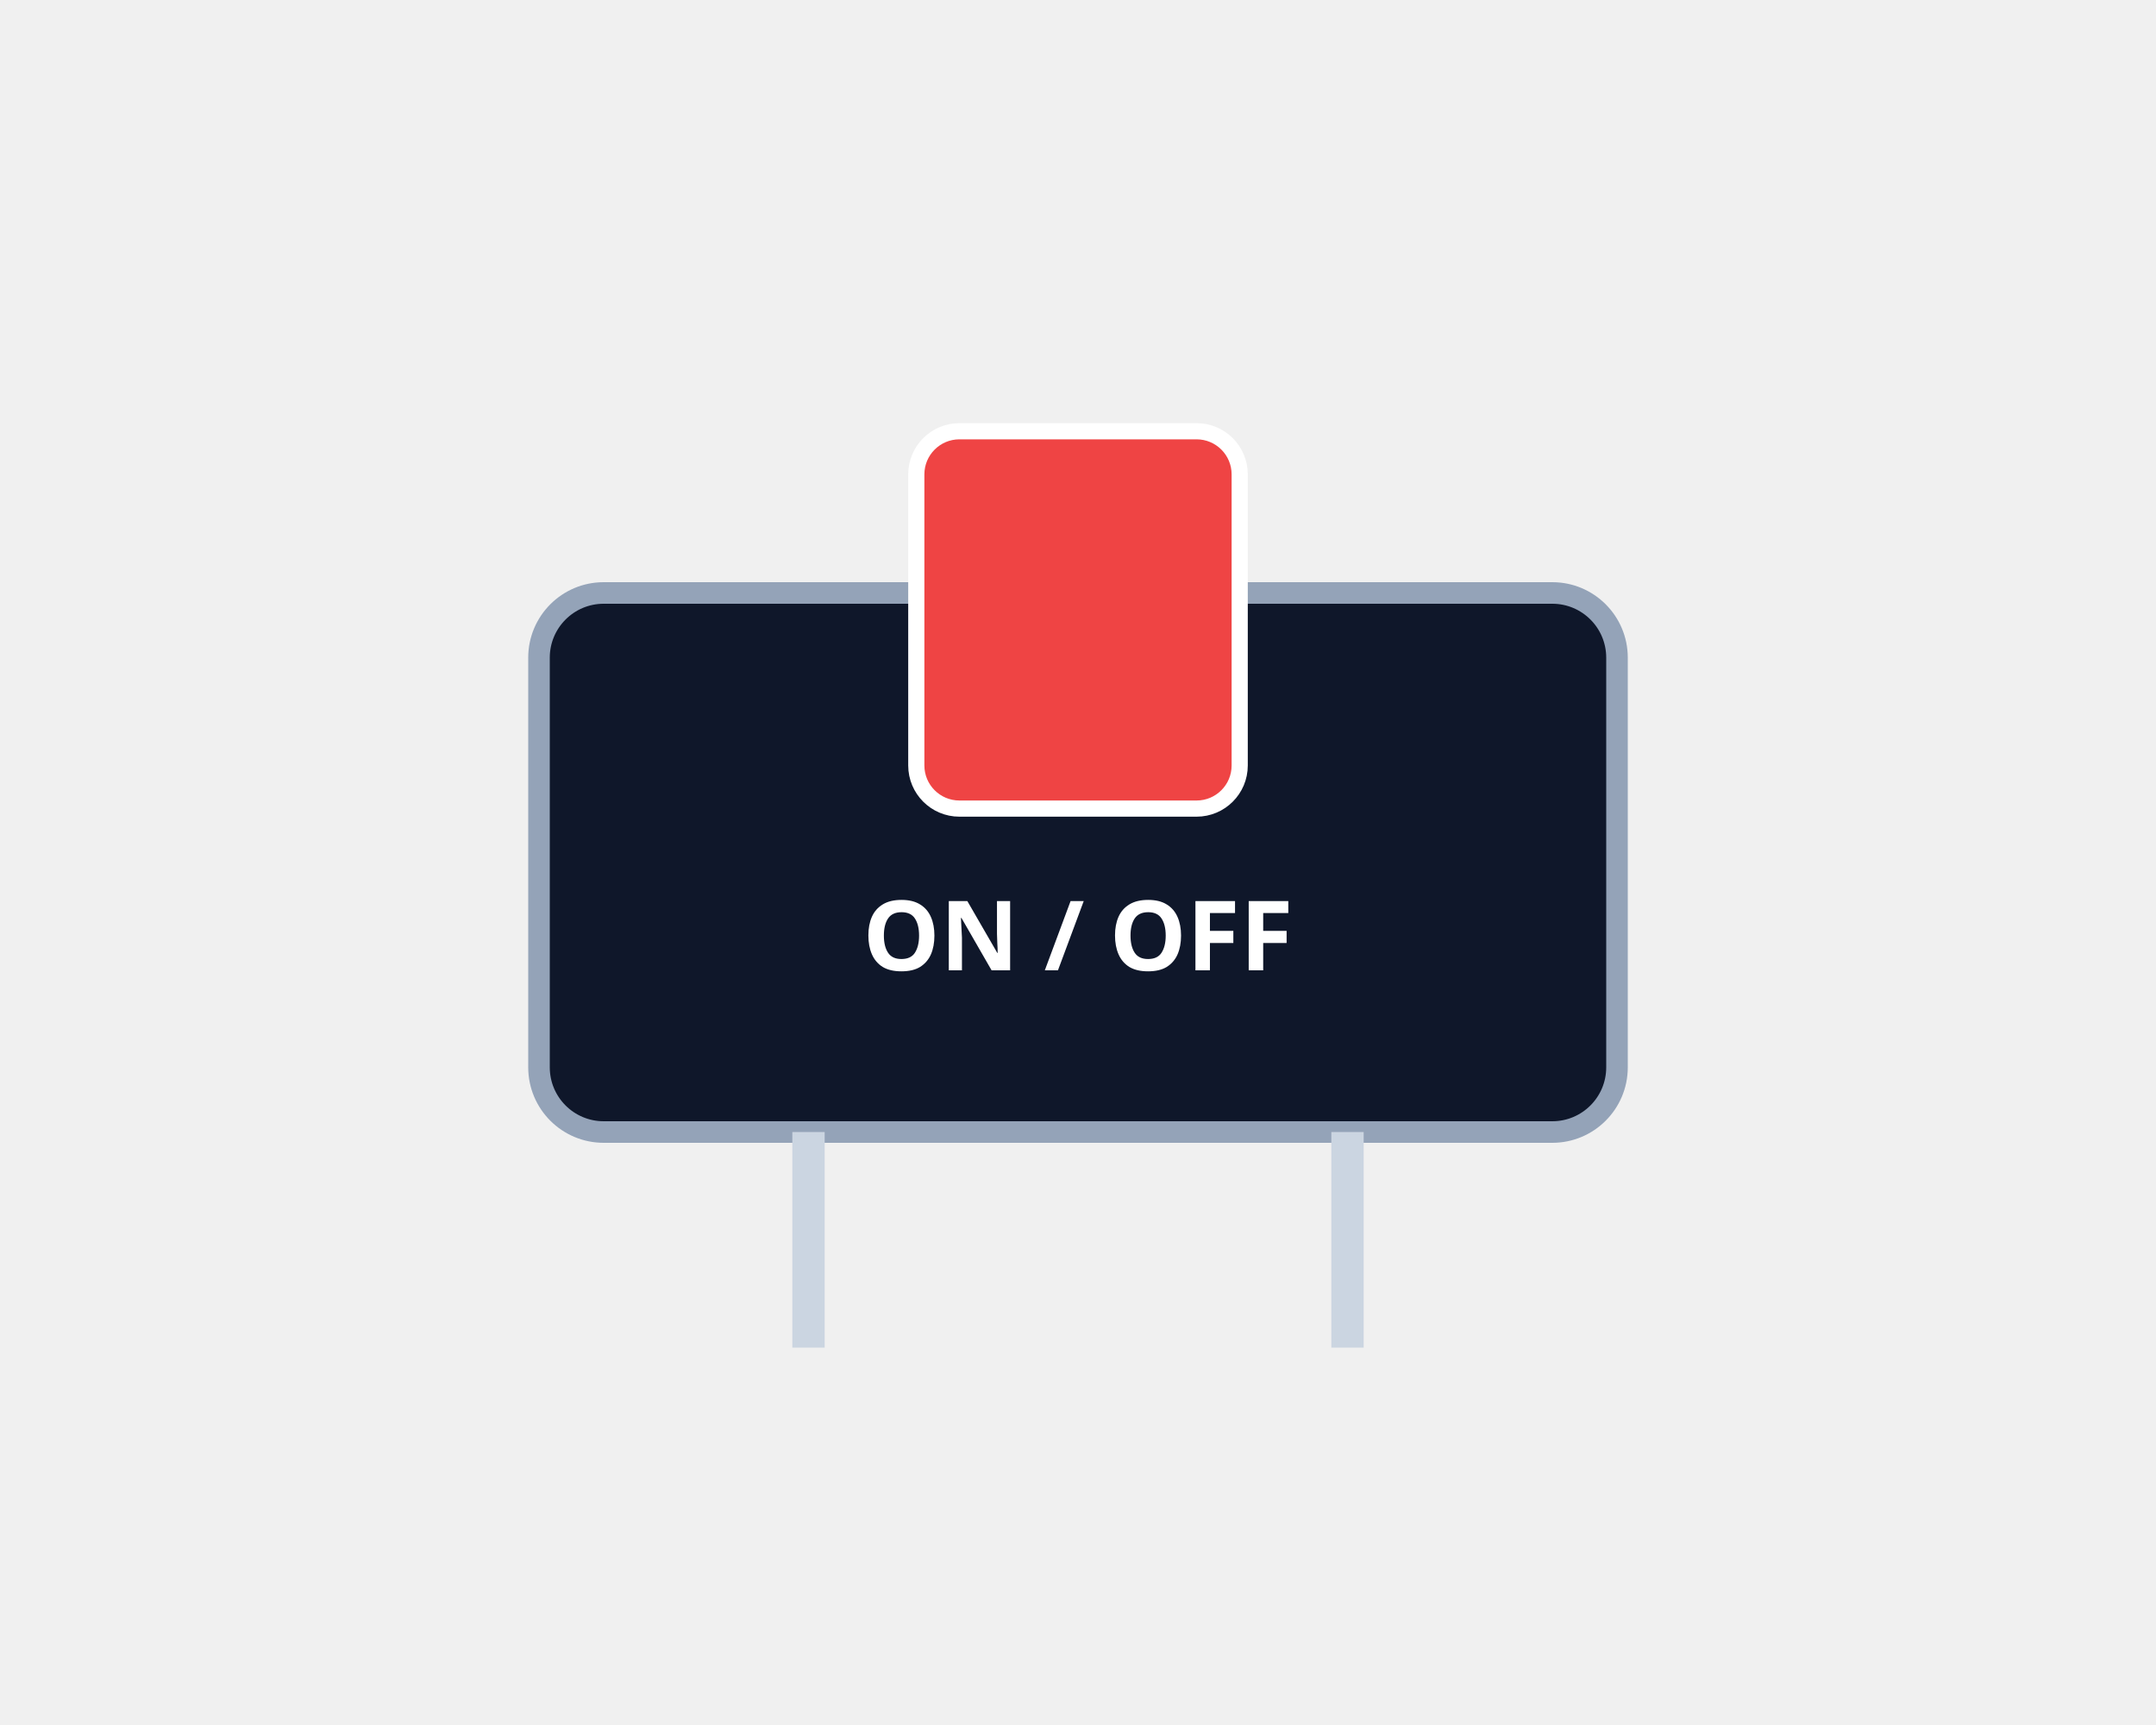
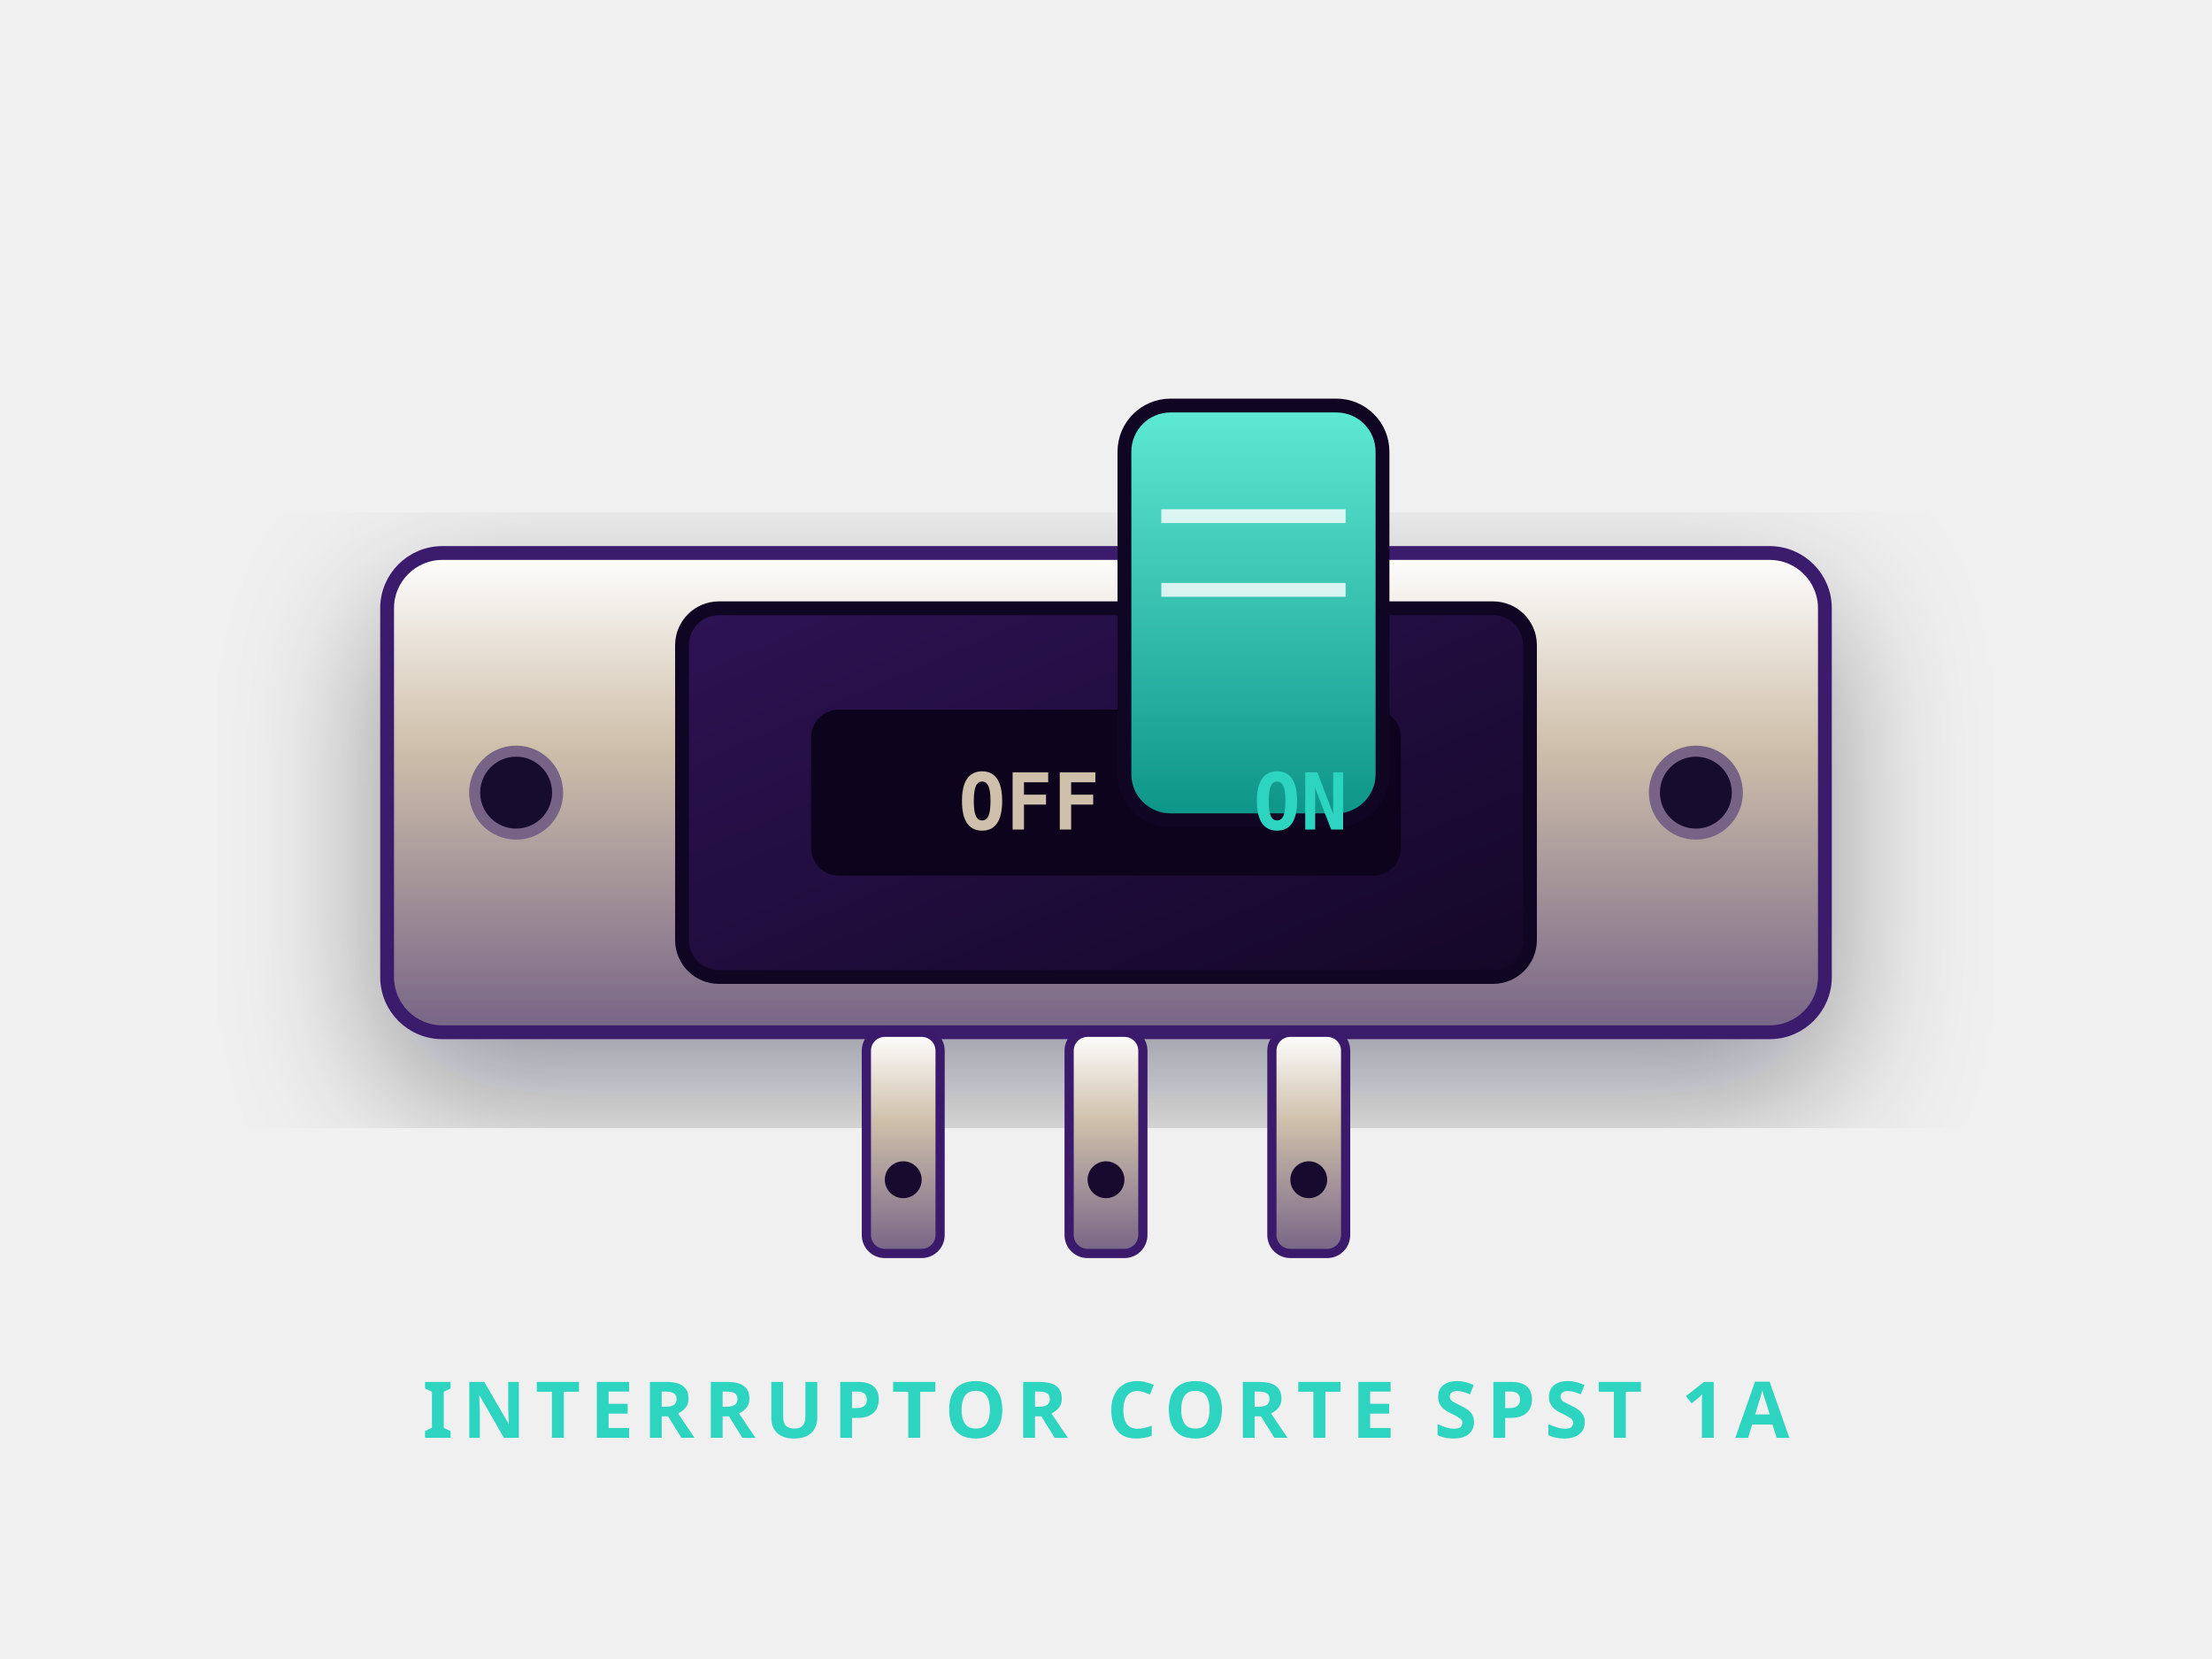
- <svg xmlns="http://www.w3.org/2000/svg" viewBox="0 0 200 160">
-   <rect x="50" y="55" width="100" height="50" rx="6" fill="#0f172a" stroke="#94a3b8" stroke-width="2" />
-   <rect x="85" y="40" width="30" height="35" rx="4" fill="#ef4444" stroke="#ffffff" stroke-width="1.5" />
-   <text x="100" y="90" font-family="sans-serif" font-size="9" fill="#ffffff" font-weight="bold" text-anchor="middle">ON / OFF</text>
-   <line x1="75" y1="105" x2="75" y2="125" stroke="#cbd5e1" stroke-width="3" />
-   <line x1="125" y1="105" x2="125" y2="125" stroke="#cbd5e1" stroke-width="3" />
+ <svg xmlns="http://www.w3.org/2000/svg" viewBox="0 0 240 180" width="100%" height="100%">
+   <defs>
+     <linearGradient id="switchMetal" x1="0%" y1="0%" x2="0%" y2="100%">
+       <stop offset="0%" stop-color="#ffffff" />
+       <stop offset="40%" stop-color="#cfc0ab" />
+       <stop offset="100%" stop-color="#766485" />
+     </linearGradient>
+     <linearGradient id="switchBase" x1="0%" y1="0%" x2="100%" y2="100%">
+       <stop offset="0%" stop-color="#2d1354" />
+       <stop offset="100%" stop-color="#140727" />
+     </linearGradient>
+     <linearGradient id="actuatorAqua" x1="0%" y1="0%" x2="0%" y2="100%">
+       <stop offset="0%" stop-color="#5eead4" />
+       <stop offset="100%" stop-color="#0d9488" />
+     </linearGradient>
+     <filter id="swShadow" x="-20%" y="-20%" width="140%" height="140%">
+       <feDropShadow dx="0" dy="6" stdDeviation="8" flood-color="#0c0418" flood-opacity="0.38" />
+     </filter>
+   </defs>
+   <g filter="url(#swShadow)">
+     <rect x="42" y="60" width="156" height="52" rx="6" fill="url(#switchMetal)" stroke="#3b1a6c" stroke-width="1.5" />
+     <circle cx="56" cy="86" r="4.5" fill="#18092e" stroke="#766485" stroke-width="1.2" />
+     <circle cx="184" cy="86" r="4.5" fill="#18092e" stroke="#766485" stroke-width="1.2" />
+   </g>
+   <rect x="74" y="66" width="92" height="40" rx="4" fill="url(#switchBase)" stroke="#110524" stroke-width="1.5" />
+   <rect x="88" y="77" width="64" height="18" rx="3" fill="#0d031c" />
+   <rect x="122" y="44" width="28" height="45" rx="5" fill="url(#actuatorAqua)" stroke="#110524" stroke-width="1.5" />
+   <line x1="126" y1="56" x2="146" y2="56" stroke="#ffffff" stroke-width="1.5" opacity="0.8" />
+   <line x1="126" y1="64" x2="146" y2="64" stroke="#ffffff" stroke-width="1.5" opacity="0.8" />
+   <rect x="94" y="112" width="8" height="24" rx="2" fill="url(#switchMetal)" stroke="#3b1a6c" stroke-width="1" />
+   <circle cx="98" cy="128" r="2" fill="#18092e" />
+   <rect x="116" y="112" width="8" height="24" rx="2" fill="url(#switchMetal)" stroke="#3b1a6c" stroke-width="1" />
+   <circle cx="120" cy="128" r="2" fill="#18092e" />
+   <rect x="138" y="112" width="8" height="24" rx="2" fill="url(#switchMetal)" stroke="#3b1a6c" stroke-width="1" />
+   <circle cx="142" cy="128" r="2" fill="#18092e" />
+   <text x="104" y="90" font-family="'IBM Plex Mono', monospace" font-size="8.5" fill="#cfc0ab" font-weight="700">OFF</text>
+   <text x="136" y="90" font-family="'IBM Plex Mono', monospace" font-size="8.5" fill="#2dd4bf" font-weight="700">ON</text>
+   <text x="120" y="156" font-family="'DM Sans', sans-serif" font-size="8.5" fill="#2dd4bf" font-weight="700" text-anchor="middle" letter-spacing="1">INTERRUPTOR CORTE SPST 1A</text>
</svg>
